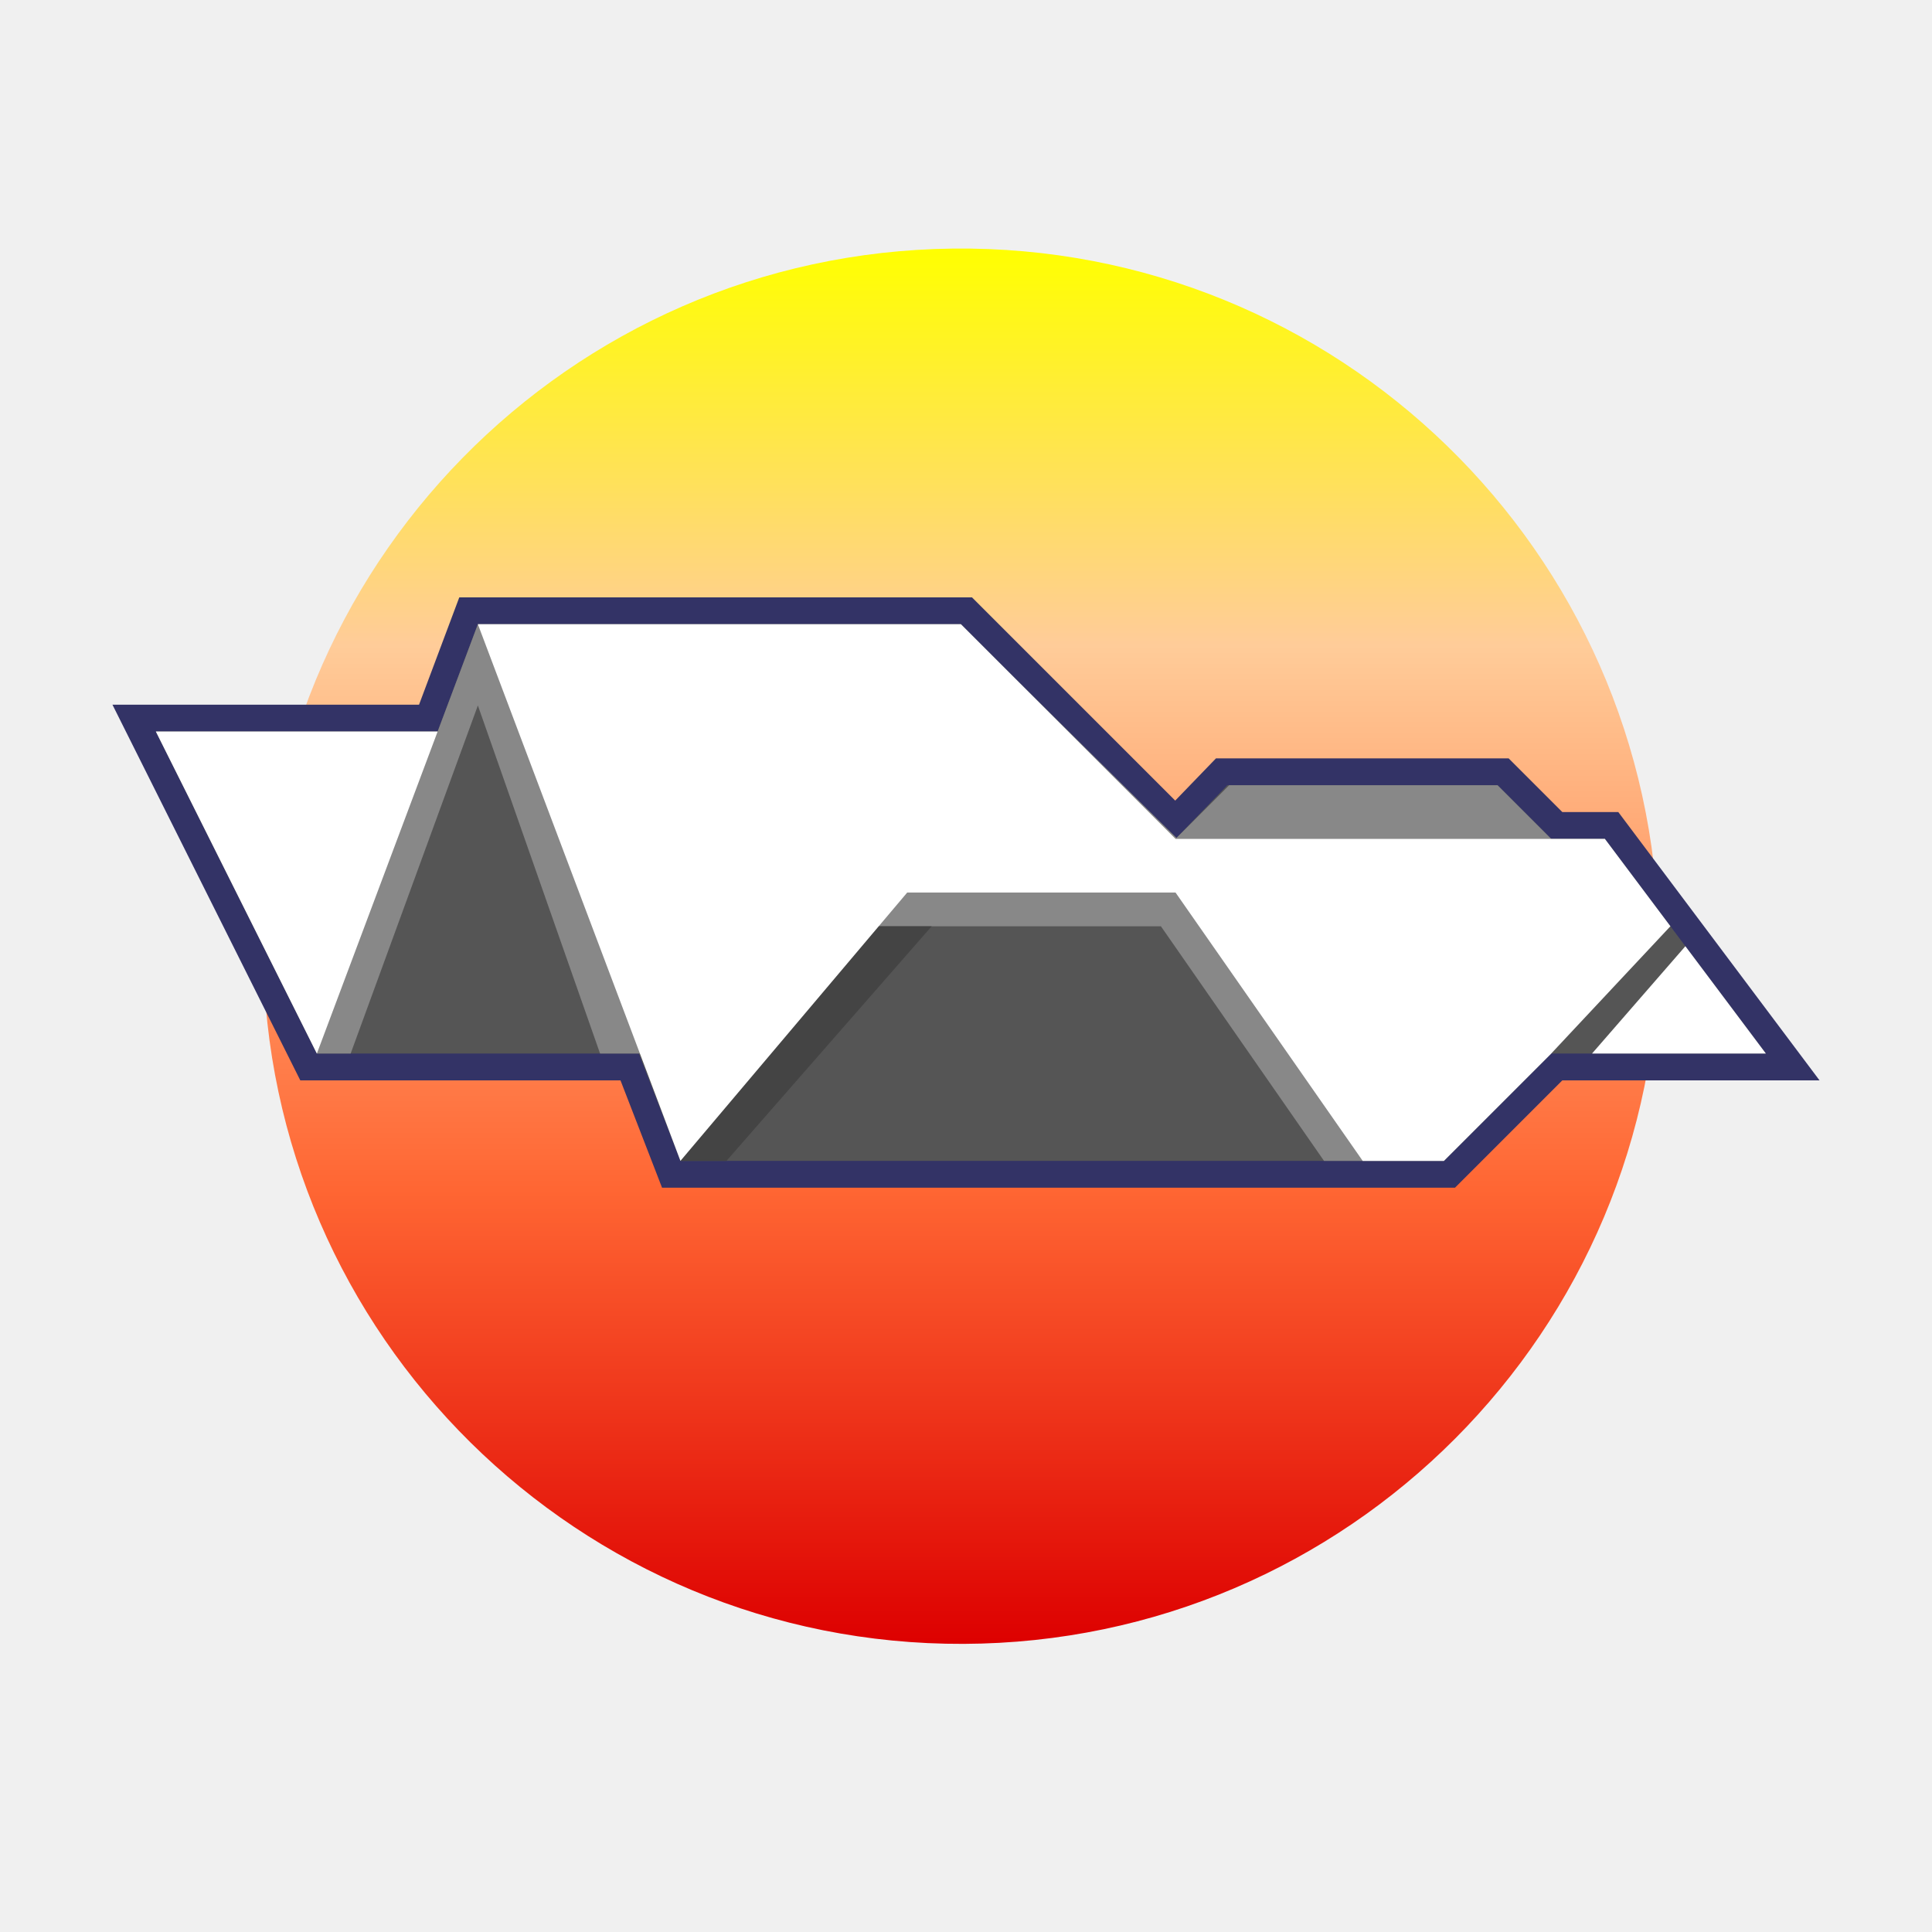
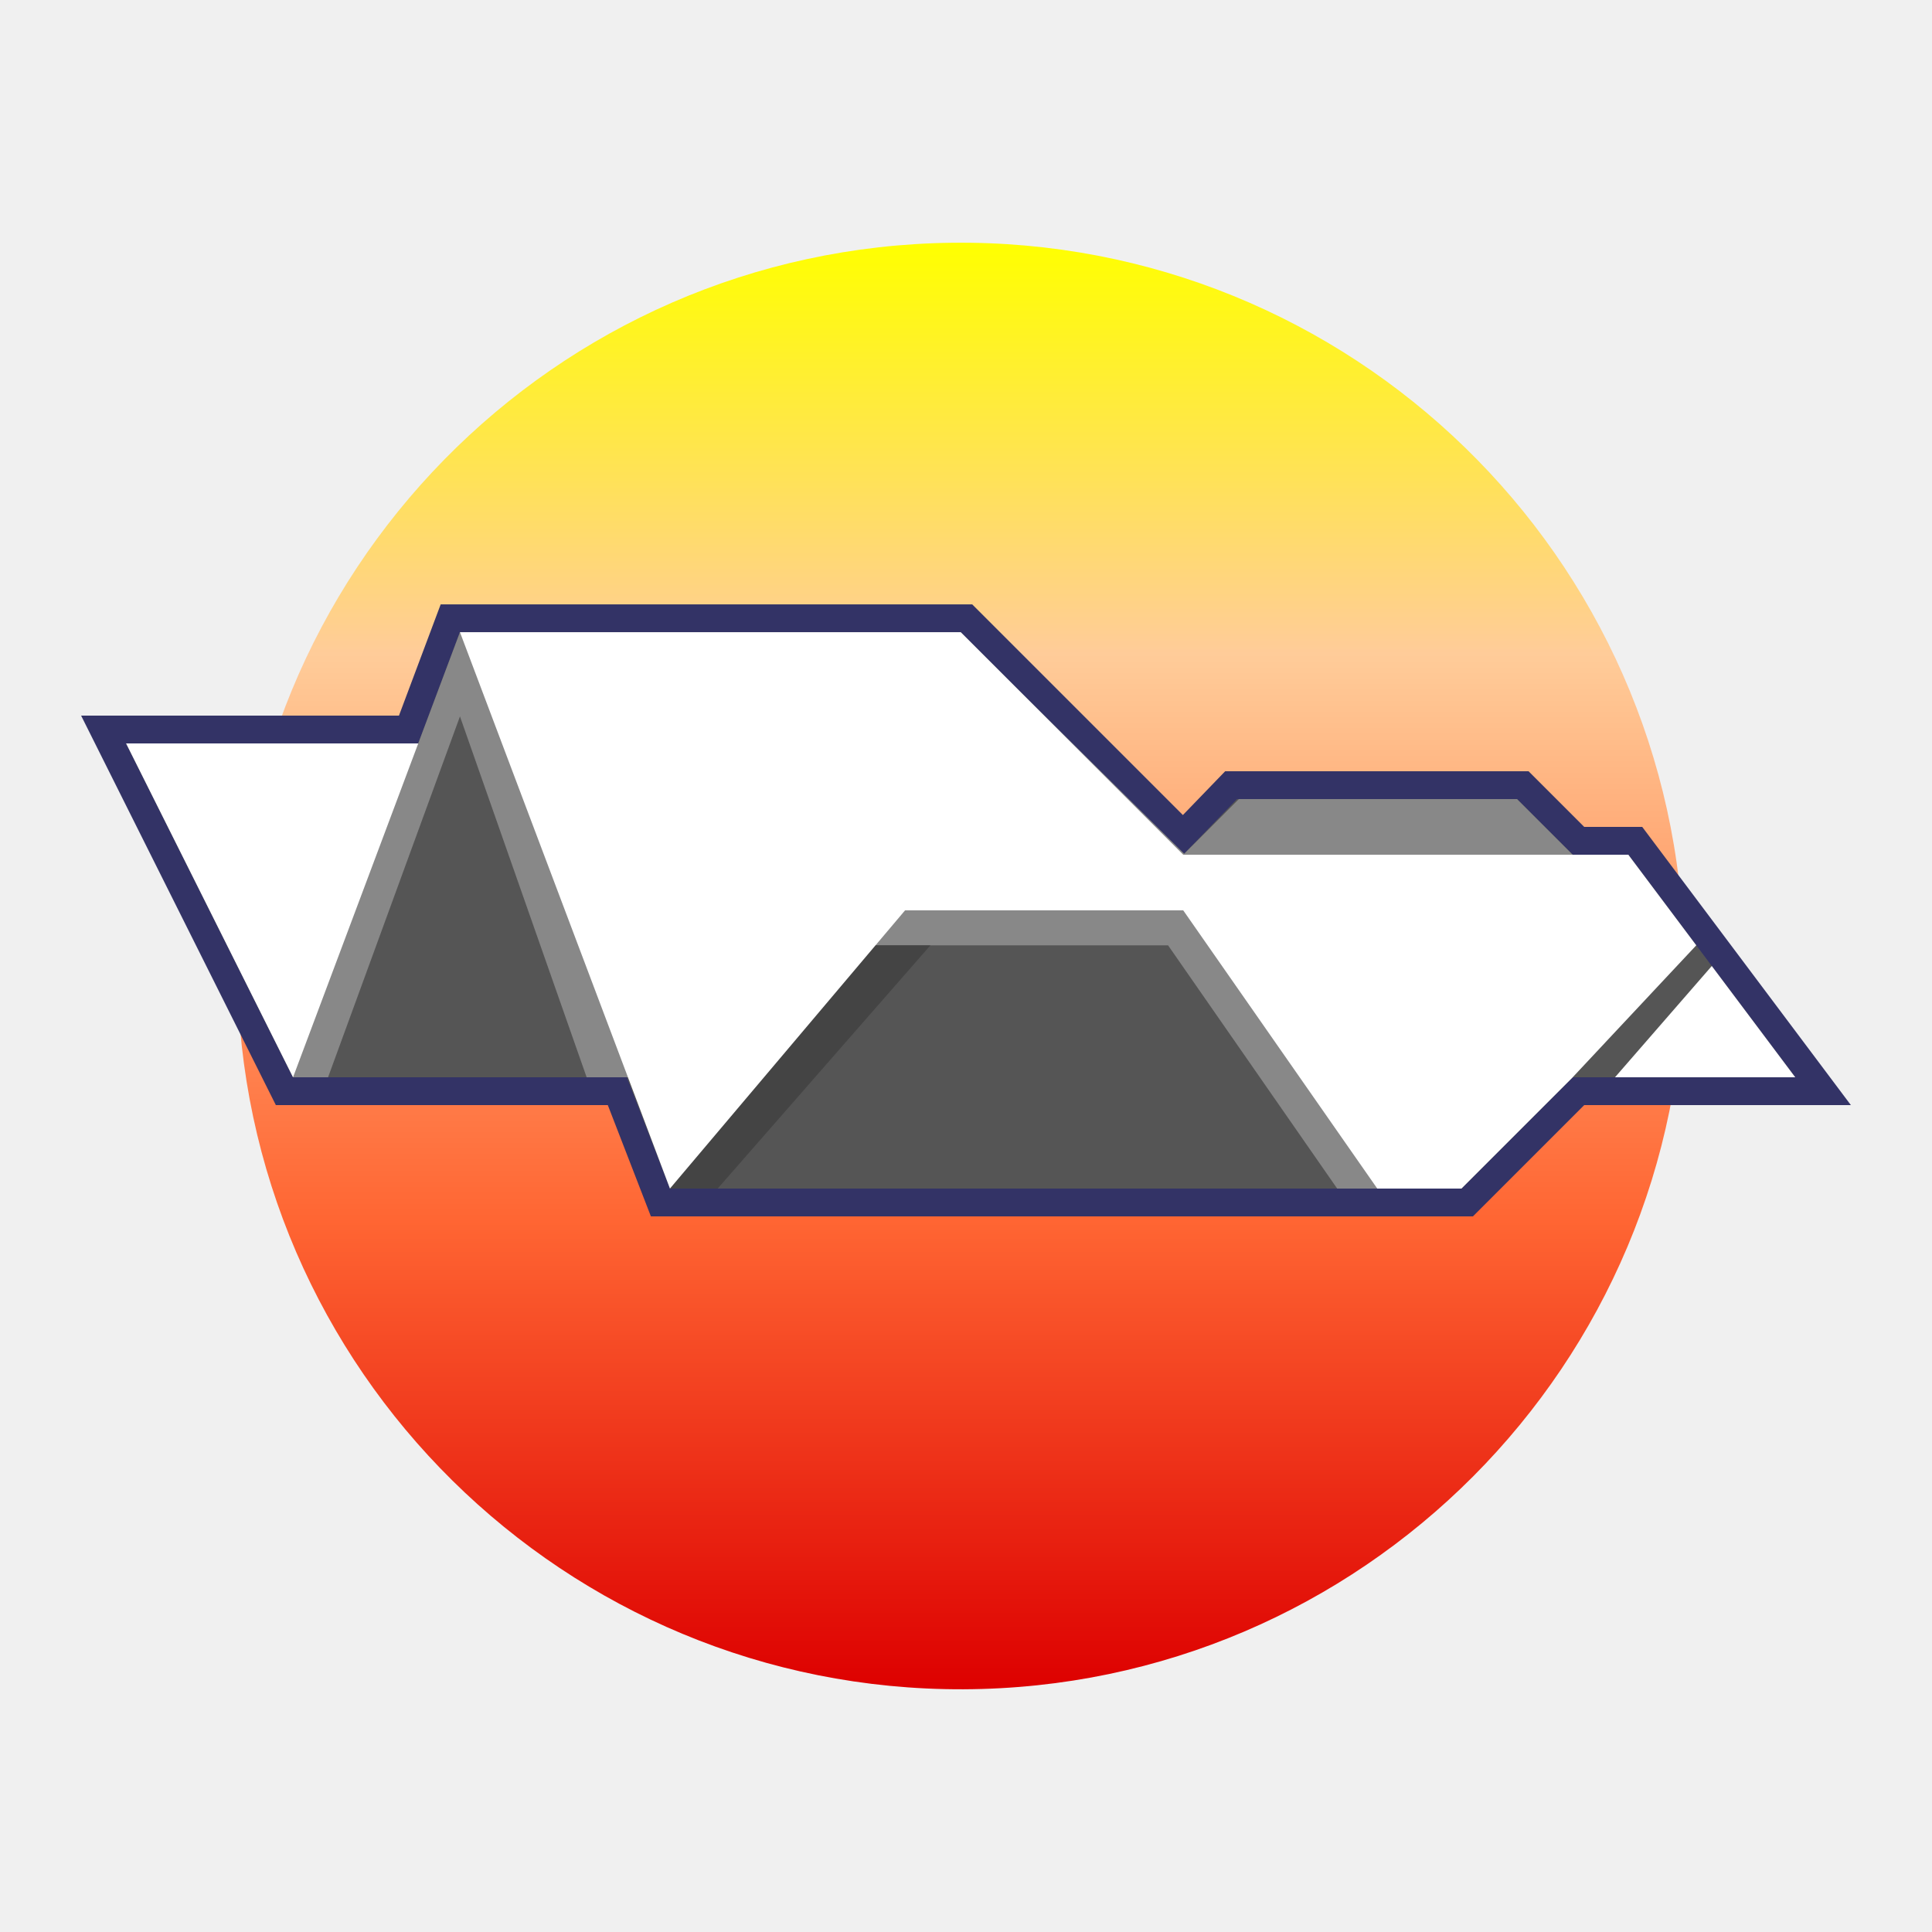
- <svg xmlns="http://www.w3.org/2000/svg" xmlns:xlink="http://www.w3.org/1999/xlink" width="180mm" height="180mm" viewBox="0 0 180 180" version="1.1" id="svg1" xml:space="preserve">
+ <svg xmlns="http://www.w3.org/2000/svg" xmlns:xlink="http://www.w3.org/1999/xlink" width="200mm" height="200mm" viewBox="0 0 200 200" version="1.1" id="svg1" xml:space="preserve">
  <defs id="defs1">
    <linearGradient id="linearGradient1">
      <stop style="stop-color:#dd0000;stop-opacity:1;" offset="0" id="stop1" />
      <stop style="stop-color:#ff6633;stop-opacity:1;" offset="0.326" id="stop3" />
      <stop style="stop-color:#ffcc99;stop-opacity:1;" offset="0.716" id="stop4" />
      <stop style="stop-color:#ffff00;stop-opacity:1;" offset="1" id="stop2" />
    </linearGradient>
    <linearGradient xlink:href="#linearGradient1" id="linearGradient2" x1="79.399" y1="176.019" x2="79.399" y2="120.301" gradientUnits="userSpaceOnUse" gradientTransform="matrix(2.333203,0,0,2.333203,-111.2452,-195.687)" />
  </defs>
  <g id="layer1" transform="translate(-25.95491,-85.00001)">
-     <g id="g6" transform="translate(10.47746,23.15634)">
+     <g id="g6" transform="matrix(1.1519,0,0,1.1519,4.455466,12.21505)">
      <path style="fill:url(#linearGradient2);stroke:none;stroke-width:0.7;stroke-linecap:round" id="path1" d="m 170,150 a 65,65 0 0 1 -64.743,64.999 65,65 0 0 1 -65.255,-64.486 65,65 0 0 1 64.227,-65.509 65,65 0 0 1 65.763,63.968" />
      <path id="rect5-2" style="fill:none;fill-opacity:1;stroke:#333366;stroke-width:5;stroke-linecap:square;stroke-dasharray:none;stroke-opacity:1;paint-order:normal" d="m 30,130 h 26.25 l 3.75,-10 H 105 l 5,5 15,15 4.828,-5 H 155 l 5,5 h 5 l 15,20 h -20 l -10,10 H 78.872 L 75,160 H 45 Z" />
      <path id="rect5" style="fill:#555555;fill-opacity:1;stroke:none;stroke-width:80;stroke-linecap:round;stroke-dasharray:none" d="m 30,130 h 26.25 l 3.75,-10 H 105 l 5,5 10,10 5.086,4.911 L 129.828,135 H 155 l 5,5 h 5 l 15,20 h -20 l -10,10 H 78.872 L 75,160 H 45 Z" />
      <path id="rect5-6-3" style="fill:#888888;fill-opacity:1;stroke:none;stroke-linecap:round" d="m 30,130 h 26.25 l 3.75,-10 v 0 H 105 l 5,5 15.086,14.911 L 130,135 h 25 l 5,5 h 5 l 1.93,6.529 -4.29,6.996 L 160,160 171.106,148.141 v 0 L 160,160 150,170 H 138.834 L 123.636,148.141 H 89.022 L 78.872,160 H 75 71.385 L 60,127.569 48.147,160 h -3.147 z" />
      <path id="rect6" style="opacity:1;fill:#444444;stroke-width:5;stroke-linecap:square" d="m 95.996,148.141 h 6.285 L 83.163,170 h -4.29 z" />
      <path id="rect5-6" style="fill:#ffffff;fill-opacity:1;stroke:none;stroke-linecap:round" d="m 30,130 h 26.25 l 3.75,-10 v 0 H 105 l 5,5 10,10 5,5 h 30 5 5 l 15,20 H 163.803 L 172.5,150 171.106,148.141 160,160 150,170 h -7.563 L 125,145 h -25 l -21.128,25 -18.872,-50 -15,40 z" />
    </g>
  </g>
</svg>
